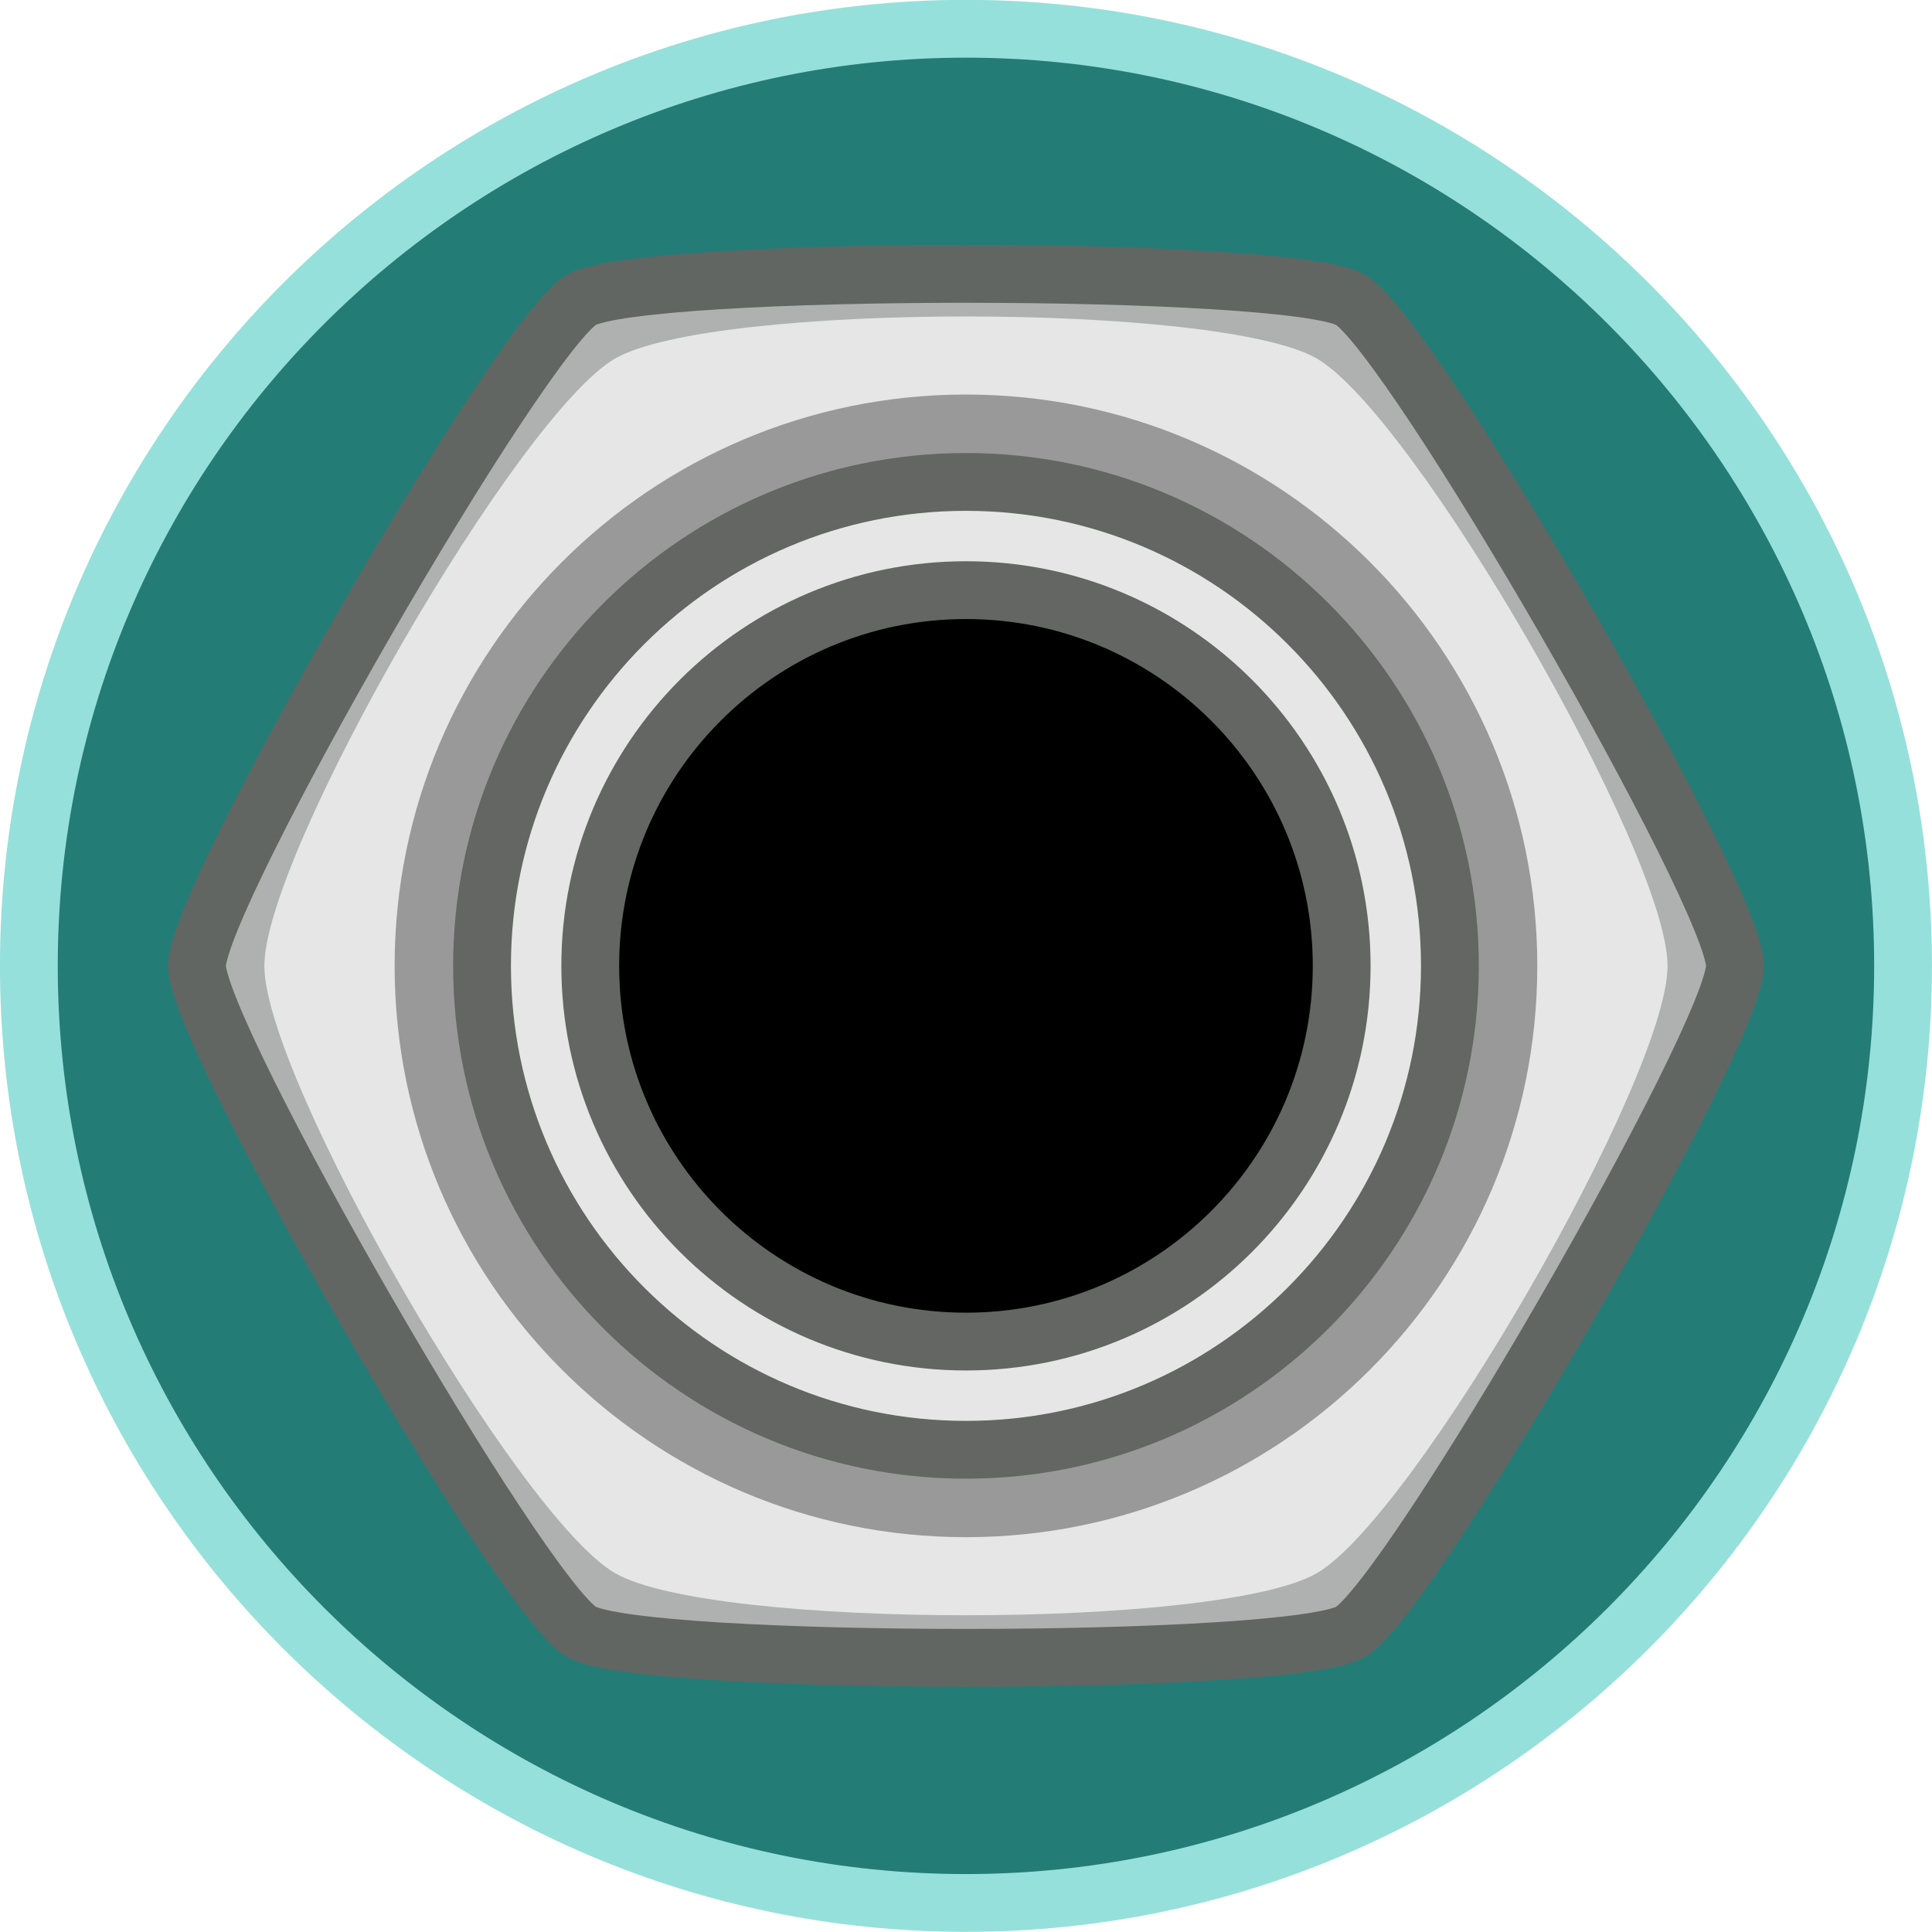
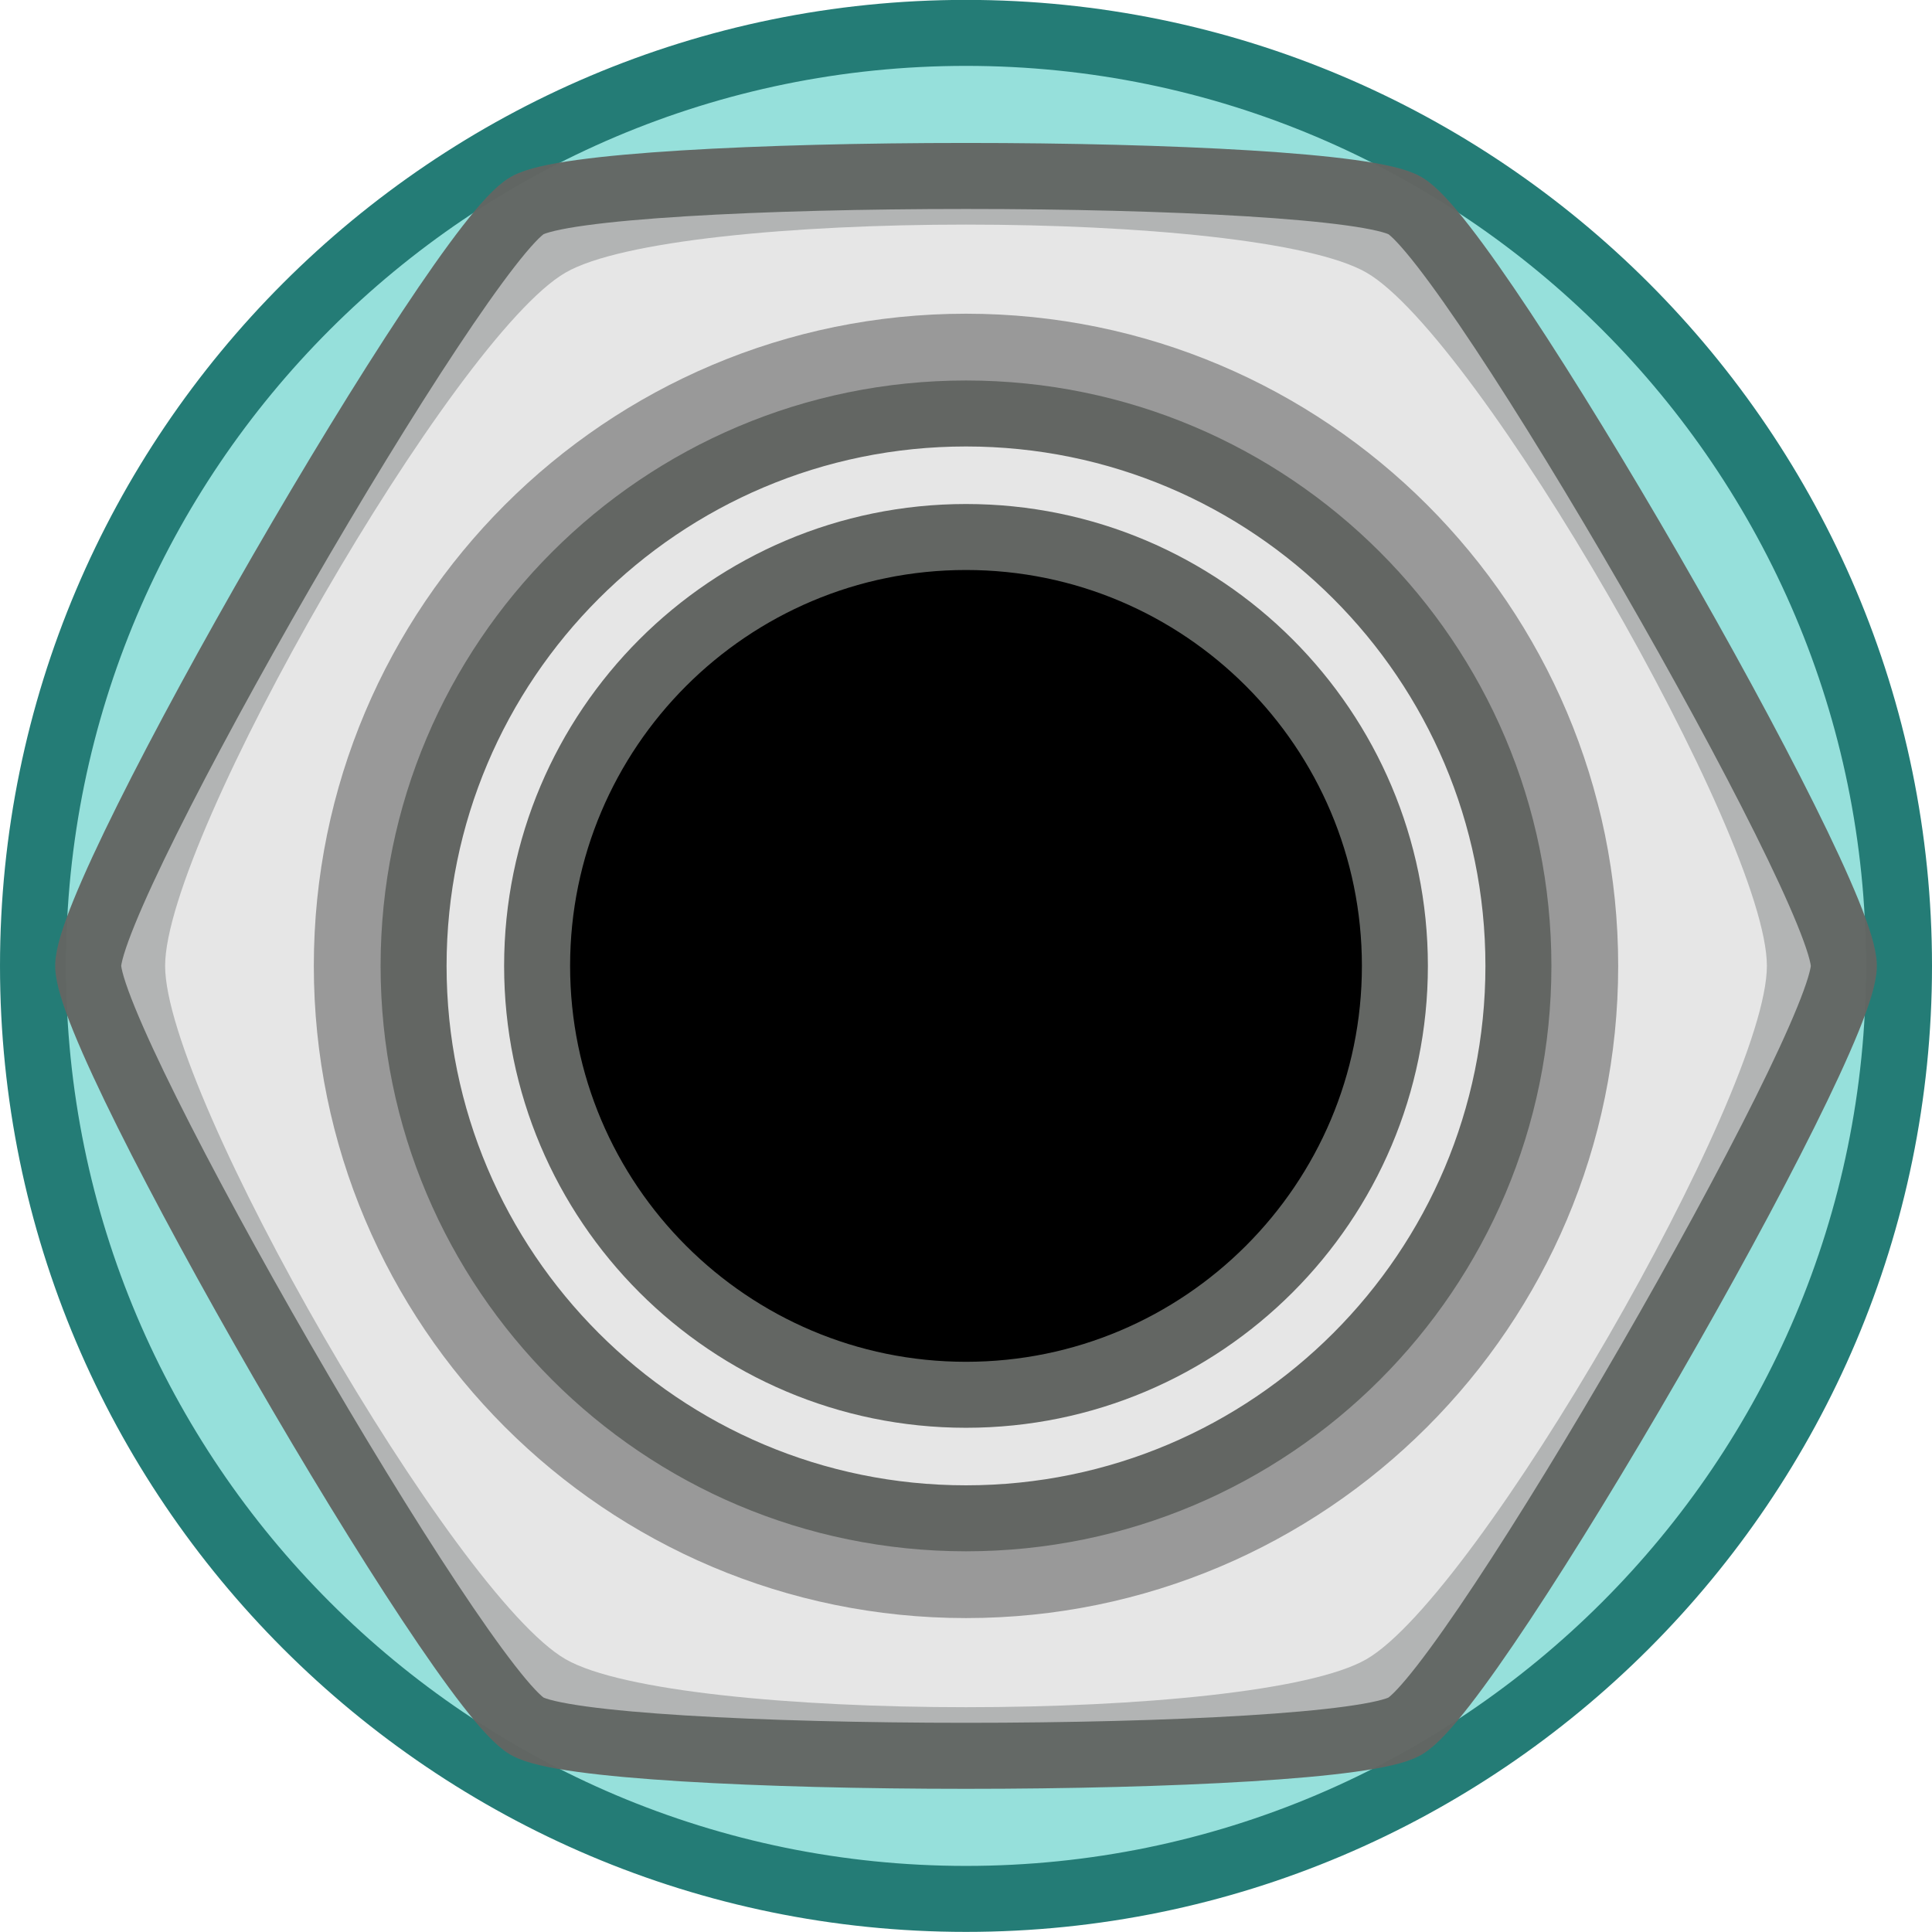
- <svg xmlns="http://www.w3.org/2000/svg" width="8.356mm" height="8.356mm" viewBox="0 0 8.356 8.356" version="1.1" id="svg15246">
+ <svg xmlns="http://www.w3.org/2000/svg" width="7.32mm" height="7.32mm" viewBox="0 0 7.32 7.32" version="1.1" id="svg15246">
  <defs id="defs15240">
    <clipPath id="clip89">
      <rect y="0" x="0" width="18" height="19" id="rect4864" />
    </clipPath>
    <clipPath id="clip90">
      <path d="m 0.898,0.129 h 16.25 v 17.883 h -16.25 z m 0,0" id="path4861" />
    </clipPath>
    <mask id="mask44">
      <g style="filter:url(#alpha)" id="g4858" transform="matrix(0.2645833,0,0,0.2645833,89.35879,128.5777)">
        <rect x="0" y="0" width="3052.87" height="3351.5" style="fill:#000000;fill-opacity:0.15;stroke:none" id="rect4856" />
      </g>
    </mask>
    <filter id="alpha" filterUnits="objectBoundingBox" x="0" y="0" width="1" height="1">
      <feColorMatrix type="matrix" in="SourceGraphic" values="0 0 0 0 1 0 0 0 0 1 0 0 0 0 1 0 0 0 1 0" id="feColorMatrix4149" />
    </filter>
    <clipPath id="clipPath17821">
      <rect y="0" x="0" width="18" height="19" id="rect17819" />
    </clipPath>
    <clipPath id="clipPath17825">
      <path d="m 0.898,0.129 h 16.25 v 17.883 h -16.25 z m 0,0" id="path17823" />
    </clipPath>
    <clipPath id="clip87">
      <rect y="0" x="0" width="24" height="26" id="rect4848" />
    </clipPath>
    <clipPath id="clip88">
      <path d="m 0.684,0.922 h 22.68 v 24.938 H 0.684 Z m 0,0" id="path4845" />
    </clipPath>
    <mask id="mask43">
      <g style="filter:url(#alpha)" id="g4842" transform="matrix(0.2645833,0,0,0.2645833,89.35879,128.5777)">
        <rect x="0" y="0" width="3052.87" height="3351.5" style="fill:#000000;fill-opacity:0.15;stroke:none" id="rect4840" />
      </g>
    </mask>
    <filter id="filter17836" filterUnits="objectBoundingBox" x="0" y="0" width="1" height="1">
      <feColorMatrix type="matrix" in="SourceGraphic" values="0 0 0 0 1 0 0 0 0 1 0 0 0 0 1 0 0 0 1 0" id="feColorMatrix17834" />
    </filter>
    <clipPath id="clipPath17840">
      <rect y="0" x="0" width="24" height="26" id="rect17838" />
    </clipPath>
    <clipPath id="clipPath17844">
      <path d="m 0.684,0.922 h 22.68 v 24.938 H 0.684 Z m 0,0" id="path17842" />
    </clipPath>
  </defs>
-   <g id="layer1" transform="translate(-88.61115,-119.1986)">
-     <path id="path7255" d="m 92.789,127.429 c -2.235,0 -4.053,-1.818 -4.053,-4.053 0,-2.235 1.818,-4.053 4.053,-4.053 2.235,0 4.053,1.818 4.053,4.053 0,2.235 -1.818,4.053 -4.053,4.053" style="fill:#247c76;fill-opacity:1;fill-rule:nonzero;stroke:#96e0db;stroke-width:0.25;stroke-miterlimit:4;stroke-dasharray:none;stroke-opacity:1" />
+   <g id="layer1" transform="translate(-89.12899,-119.7164)">
+     <path id="path7255" d="m 92.789,126.911 c -1.95,0 -3.535,-1.585 -3.535,-3.535 0,-1.95 1.585,-3.535 3.535,-3.535 1.95,0 3.535,1.585 3.535,3.535 0,1.95 -1.585,3.535 -3.535,3.535" style="fill:#96e0db;fill-opacity:1;fill-rule:nonzero;stroke:#247c76;stroke-width:0.25;stroke-miterlimit:4;stroke-dasharray:none;stroke-opacity:1" />
    <path style="opacity:0.97;fill:#b3b3b3;fill-opacity:1;stroke:#636663;stroke-width:0.239;stroke-linecap:butt;stroke-miterlimit:4;stroke-dasharray:none;stroke-dashoffset:0;stroke-opacity:1;paint-order:normal" id="path4529" d="m 95.967,123.376 c 0,0.286 -1.341,2.609 -1.589,2.752 -0.248,0.143 -2.93,0.143 -3.178,0 -0.248,-0.143 -1.589,-2.466 -1.589,-2.752 0,-0.286 1.341,-2.609 1.589,-2.752 0.248,-0.143 2.93,-0.143 3.178,0 0.248,0.143 1.589,2.466 1.589,2.752 z" transform="matrix(1.046542,0,0,1.046738,-4.318567,-5.76637)" />
    <path style="opacity:1;fill:#e6e6e6;fill-opacity:1;stroke:none;stroke-width:0.262;stroke-linecap:butt;stroke-miterlimit:4;stroke-dasharray:none;stroke-dashoffset:0;stroke-opacity:1;paint-order:normal" id="path4529-6" d="m 95.967,123.376 c 0,0.508 -1.149,2.498 -1.589,2.752 -0.44,0.254 -2.737,0.254 -3.178,0 -0.44,-0.254 -1.589,-2.244 -1.589,-2.752 0,-0.508 1.149,-2.498 1.589,-2.752 0.44,-0.254 2.737,-0.254 3.178,0 0.44,0.254 1.589,2.244 1.589,2.752 z" transform="matrix(0.9548157,0,0,0.9545136,4.192608,5.611949)" />
    <path id="path7265-4-9" d="m 95.26,123.376 c 0,1.364 -1.107,2.471 -2.471,2.471 -1.364,0 -2.471,-1.107 -2.471,-2.471 0,-1.364 1.107,-2.471 2.471,-2.471 1.364,0 2.471,1.107 2.471,2.471" style="fill:#999999;fill-opacity:1;fill-rule:nonzero;stroke:none;stroke-width:0.25;stroke-miterlimit:4;stroke-dasharray:none;stroke-opacity:1" />
    <path id="path7265-4" d="m 94.882,123.376 c 0,1.155 -0.937,2.093 -2.093,2.093 -1.155,0 -2.093,-0.937 -2.093,-2.093 0,-1.155 0.937,-2.093 2.093,-2.093 1.155,0 2.093,0.937 2.093,2.093" style="fill:#e6e6e6;fill-opacity:1;fill-rule:nonzero;stroke:#636663;stroke-width:0.25;stroke-miterlimit:4;stroke-dasharray:none;stroke-opacity:1" />
    <path id="path7265" d="m 94.414,123.376 c 0,0.897 -0.728,1.625 -1.625,1.625 -0.897,0 -1.625,-0.728 -1.625,-1.625 0,-0.897 0.728,-1.625 1.625,-1.625 0.897,0 1.625,0.728 1.625,1.625" style="fill:#000000;fill-opacity:1;fill-rule:nonzero;stroke:#636663;stroke-width:0.25;stroke-miterlimit:4;stroke-dasharray:none;stroke-opacity:1" />
  </g>
</svg>
